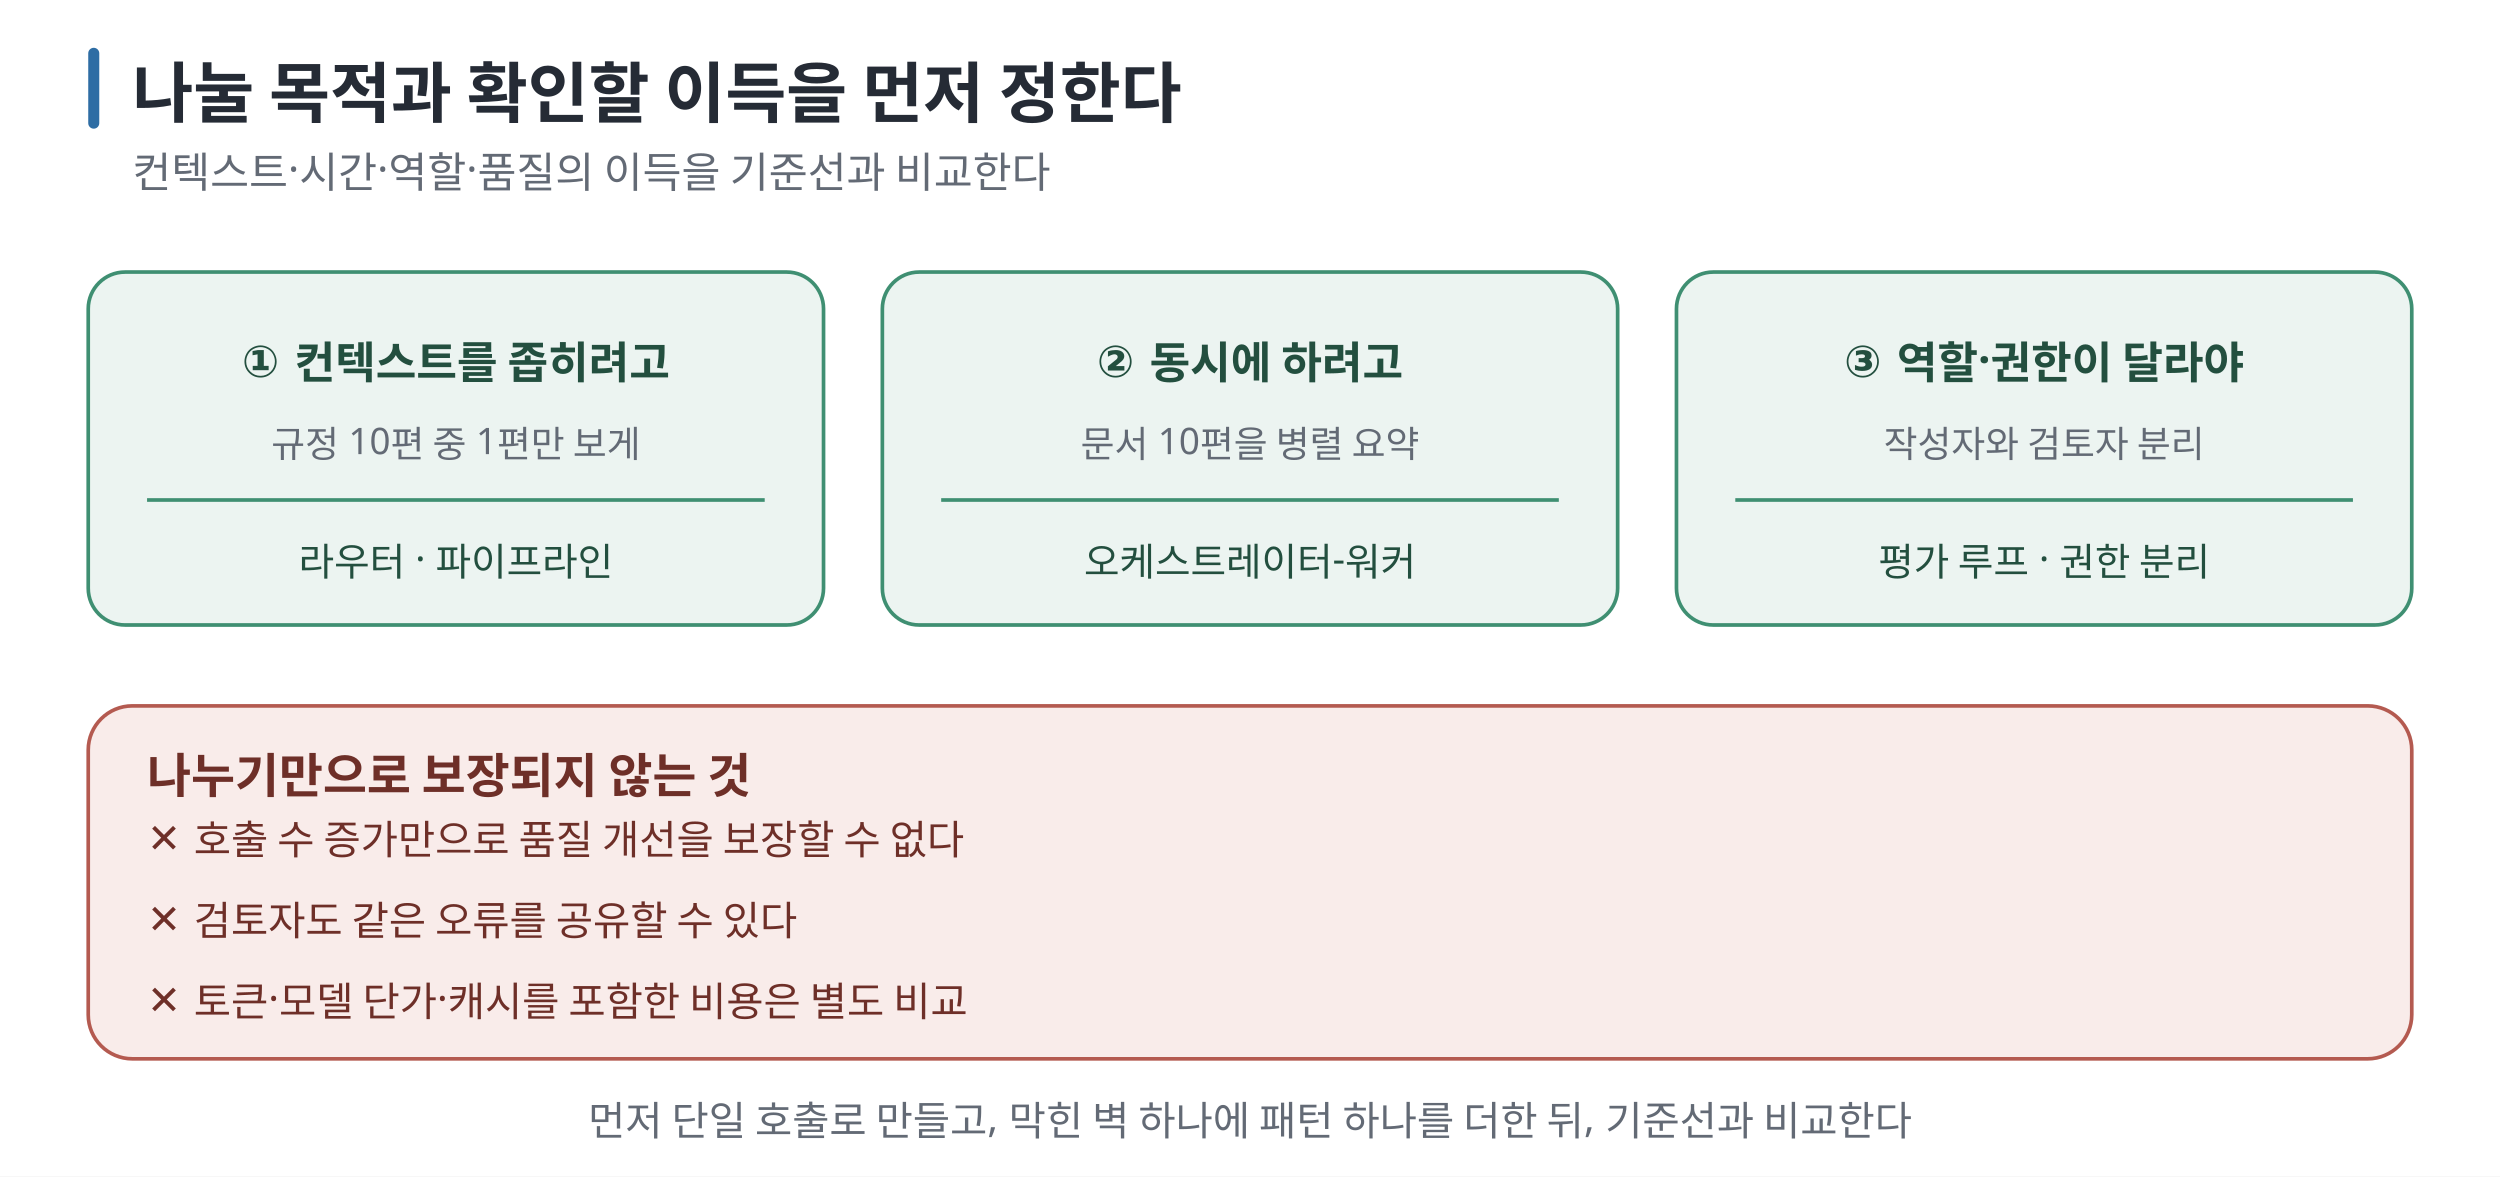
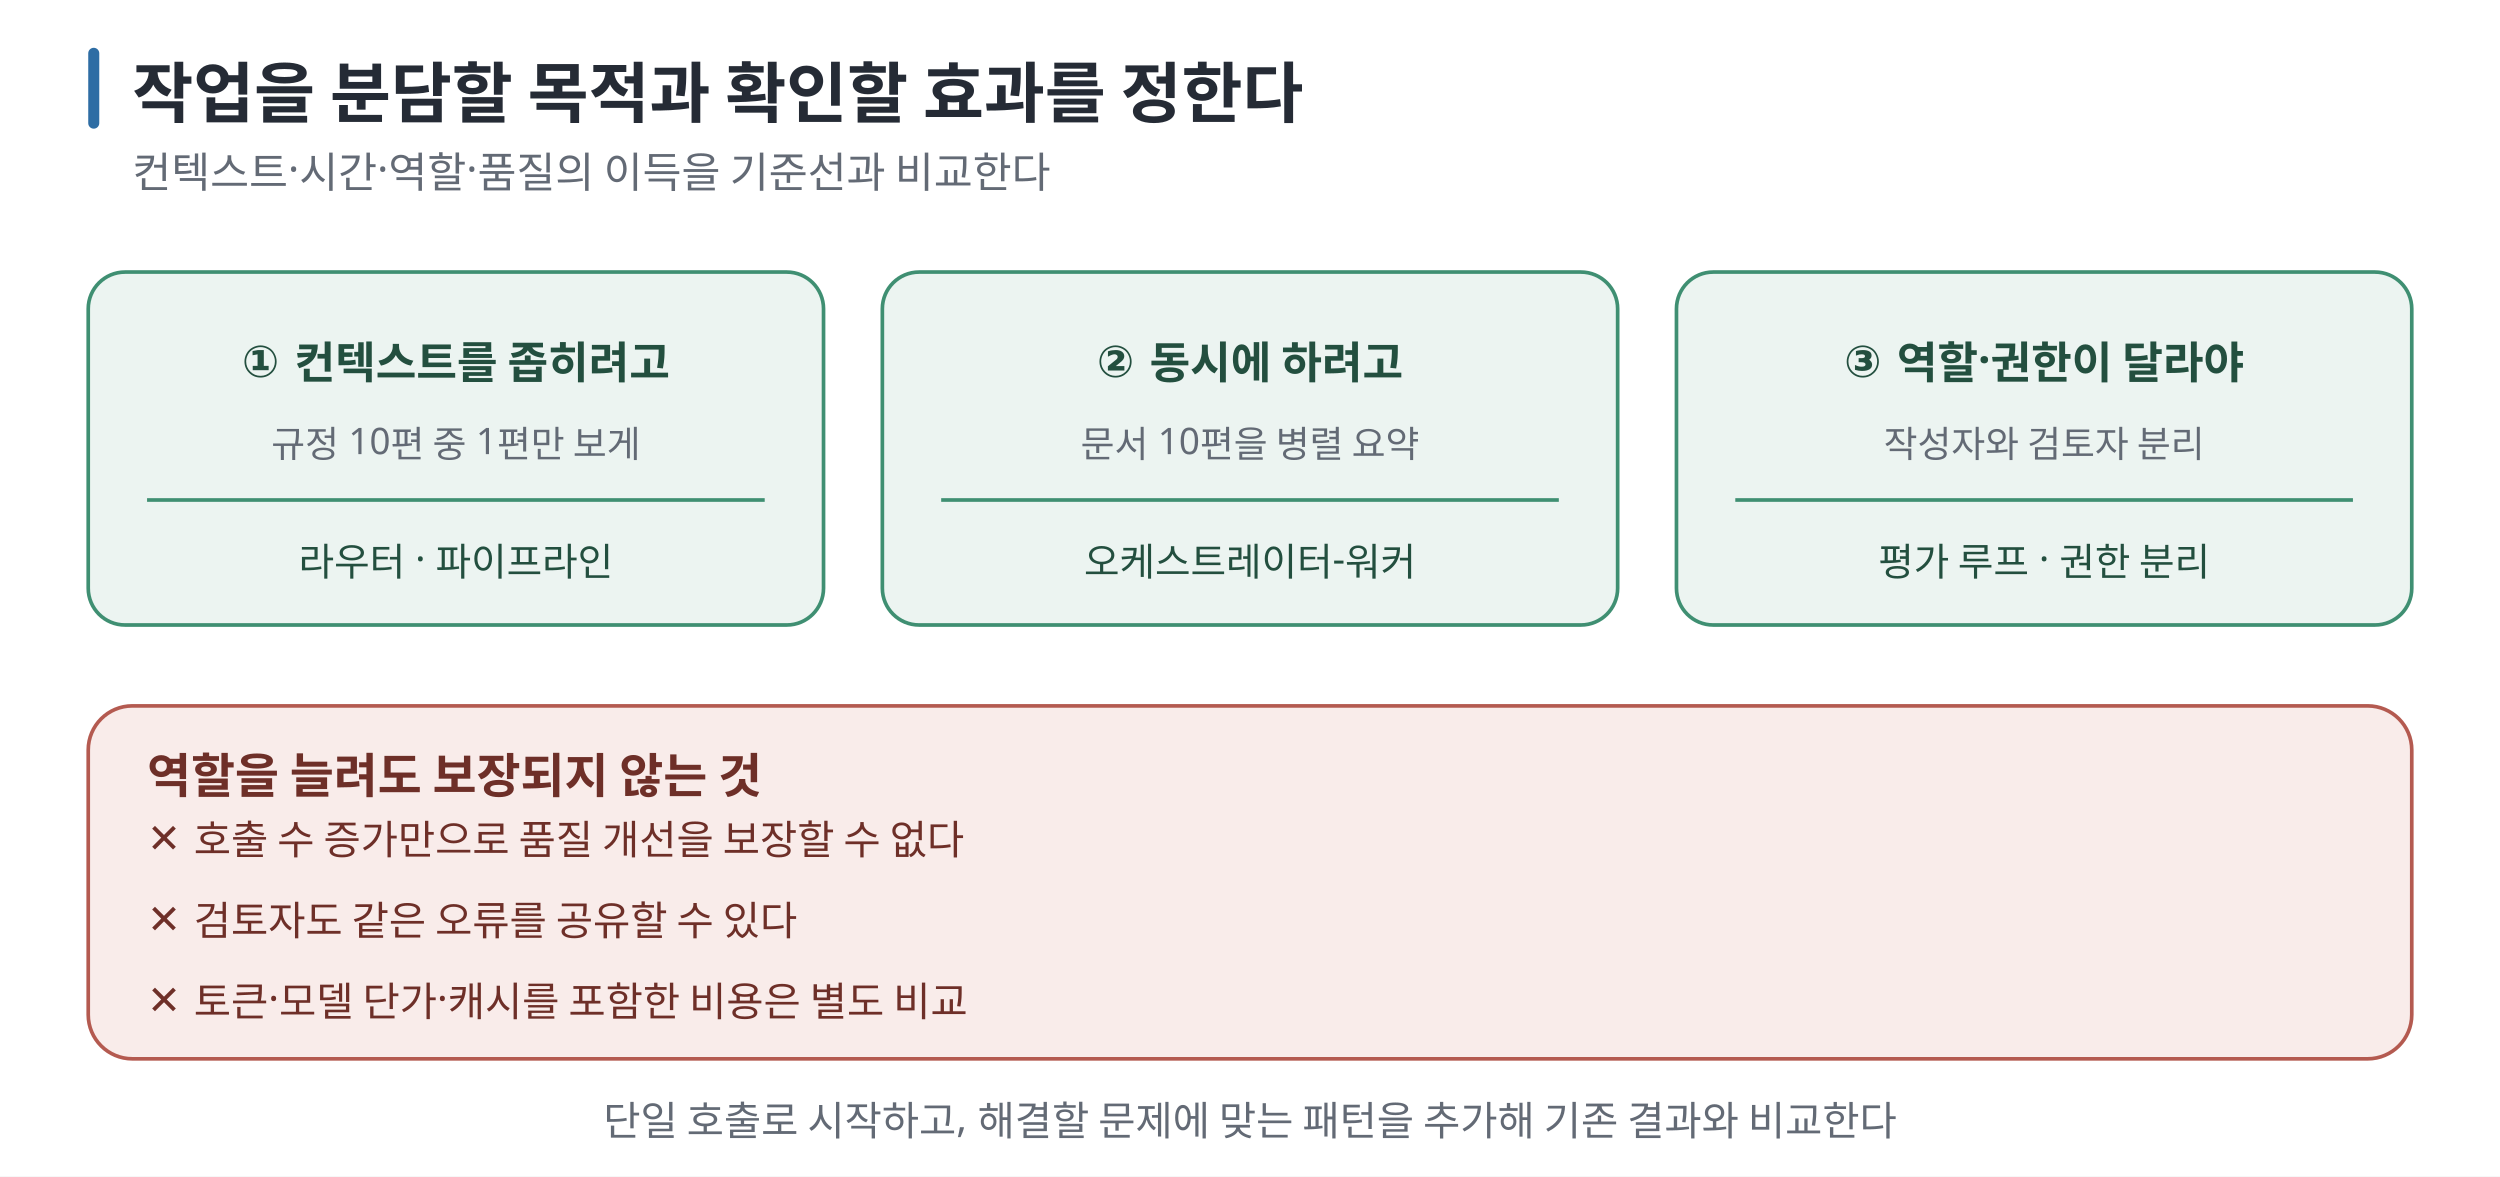
<svg xmlns="http://www.w3.org/2000/svg" viewBox="0 0 680 320" width="680" height="320" role="img" style="font-family:Pretendard,'Apple SD Gothic Neo','Malgun Gothic','Noto Sans KR',sans-serif">
  <rect x="0" y="0" width="680" height="320" data-fill-role="surface" fill="#FFFFFF" />
  <rect x="24" y="13" width="3" height="22" rx="1.5" data-fill-role="focus" fill="#2E6DA4" />
-   <text x="36" y="24" font-size="18" font-weight="700" data-fill-role="ink" fill="#252B35" text-anchor="start" dominant-baseline="central">나눌 목적과 확인할 이득을 먼저 정한다</text>
+   <text x="36" y="24" font-size="18" font-weight="700" data-fill-role="ink" fill="#252B35" text-anchor="start" dominant-baseline="central">작업을 분담할 목적과 확인할 효과를 정한다</text>
  <text x="36" y="46" font-size="11.5" data-fill-role="muted" fill="#636A75" text-anchor="start" dominant-baseline="central">컨텍스트·시간·역할·품질의 이득을 기준선과 비교한다</text>
  <rect x="24" y="74" width="200" height="96" rx="10" data-fill-role="compute-fill" fill="#ECF4F1" data-stroke-role="compute-line" stroke="#3F8F72" stroke-width="1" />
  <text x="124" y="96" font-size="12" font-weight="700" data-fill-role="compute-ink" fill="#234F3F" text-anchor="middle" dominant-baseline="central">① 컨텍스트를 좁히려고</text>
  <text x="124" y="120" font-size="10" data-fill-role="muted" fill="#636A75" text-anchor="middle" dominant-baseline="central">규정 10편 중 1편만 보게</text>
  <line x1="40" y1="136" x2="208" y2="136" data-stroke-role="compute-line" stroke="#3F8F72" stroke-width="1" />
  <text x="124" y="152" font-size="10.5" data-fill-role="compute-ink" fill="#234F3F" text-anchor="middle" dominant-baseline="central">라우터 · 파이프라인</text>
  <rect x="240" y="74" width="200" height="96" rx="10" data-fill-role="compute-fill" fill="#ECF4F1" data-stroke-role="compute-line" stroke="#3F8F72" stroke-width="1" />
  <text x="340" y="96" font-size="12" font-weight="700" data-fill-role="compute-ink" fill="#234F3F" text-anchor="middle" dominant-baseline="central">② 동시에 하려고</text>
  <text x="340" y="120" font-size="10" data-fill-role="muted" fill="#636A75" text-anchor="middle" dominant-baseline="central">문서 10편을 병렬 요약</text>
  <line x1="256" y1="136" x2="424" y2="136" data-stroke-role="compute-line" stroke="#3F8F72" stroke-width="1" />
  <text x="340" y="152" font-size="10.5" data-fill-role="compute-ink" fill="#234F3F" text-anchor="middle" dominant-baseline="central">오케스트레이터-워커</text>
  <rect x="456" y="74" width="200" height="96" rx="10" data-fill-role="compute-fill" fill="#ECF4F1" data-stroke-role="compute-line" stroke="#3F8F72" stroke-width="1" />
  <text x="556" y="96" font-size="12" font-weight="700" data-fill-role="compute-ink" fill="#234F3F" text-anchor="middle" dominant-baseline="central">③ 역할·권한이 달라야</text>
  <text x="556" y="120" font-size="10" data-fill-role="muted" fill="#636A75" text-anchor="middle" dominant-baseline="central">작성자와 검토자 분리</text>
  <line x1="472" y1="136" x2="640" y2="136" data-stroke-role="compute-line" stroke="#3F8F72" stroke-width="1" />
  <text x="556" y="152" font-size="10.5" data-fill-role="compute-ink" fill="#234F3F" text-anchor="middle" dominant-baseline="central">평가 루프 · 권한 분리</text>
  <rect x="24" y="192" width="632" height="96" rx="12" data-fill-role="danger-fill" fill="#F9ECEA" data-stroke-role="danger-line" stroke="#B45A50" stroke-width="1" />
-   <text x="40" y="210" font-size="13" font-weight="700" data-fill-role="danger-ink" fill="#6E2F28" text-anchor="start" dominant-baseline="central">나누기만으로 보장되지 않는 것</text>
+   <text x="40" y="210" font-size="13" font-weight="700" data-fill-role="danger-ink" fill="#6E2F28" text-anchor="start" dominant-baseline="central">역할을 늘려도 보장되지 않는 것</text>
  <text x="40" y="226" font-size="11" data-fill-role="danger-ink" fill="#6E2F28" text-anchor="start" dominant-baseline="central">✕  호출 수 증가만으로 품질 개선을 보장할 수 없다</text>
  <text x="40" y="248" font-size="11" data-fill-role="danger-ink" fill="#6E2F28" text-anchor="start" dominant-baseline="central">✕  검토자도 같은 오류를 공유할 수 있다</text>
  <text x="40" y="270" font-size="11" data-fill-role="danger-ink" fill="#6E2F28" text-anchor="start" dominant-baseline="central">✕  토큰·모델 단가·캐시를 포함한 비용은 별도 비교</text>
-   <text x="340.0" y="304" font-size="11" data-fill-role="muted" fill="#636A75" text-anchor="middle" dominant-baseline="central">먼저 단일 호출로 만들고, 막힌 벽 하나에 패턴 하나를 더한 뒤, 기준선과 비교한다</text>
+   <text x="340.0" y="304" font-size="11" data-fill-role="muted" fill="#636A75" text-anchor="middle" dominant-baseline="central">단일 호출로 시작하고, 해결할 문제에 맞는 패턴을 추가해 기존 결과와 비교한다</text>
</svg>
